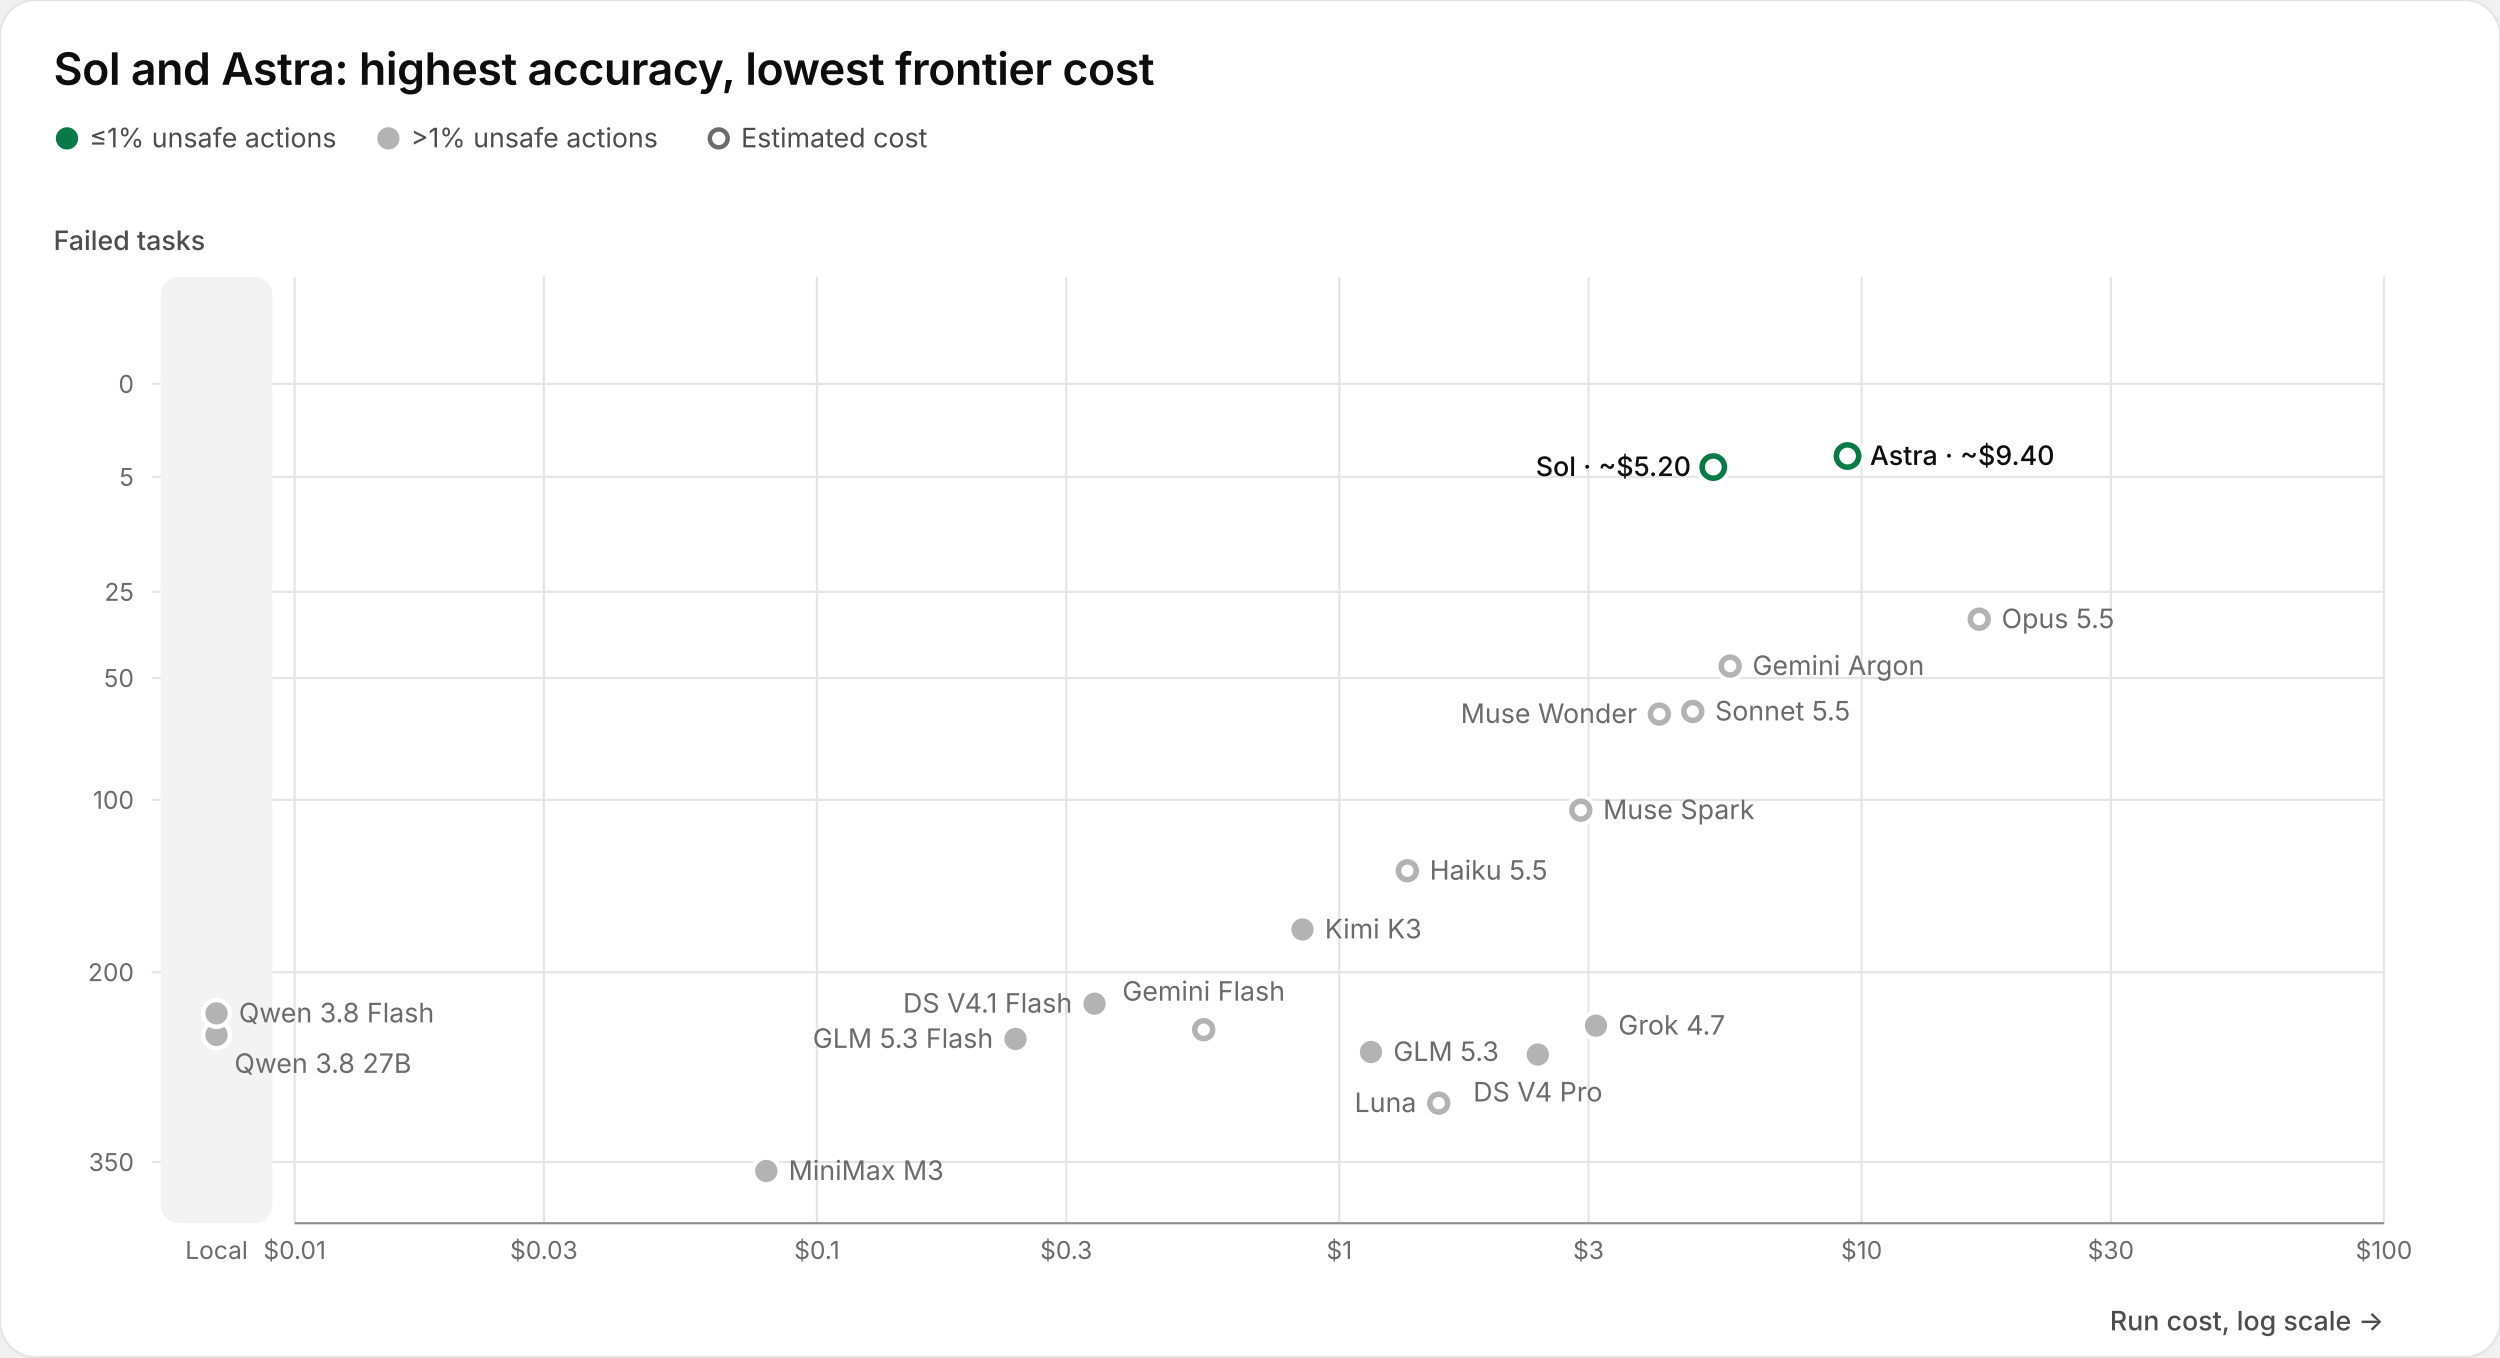
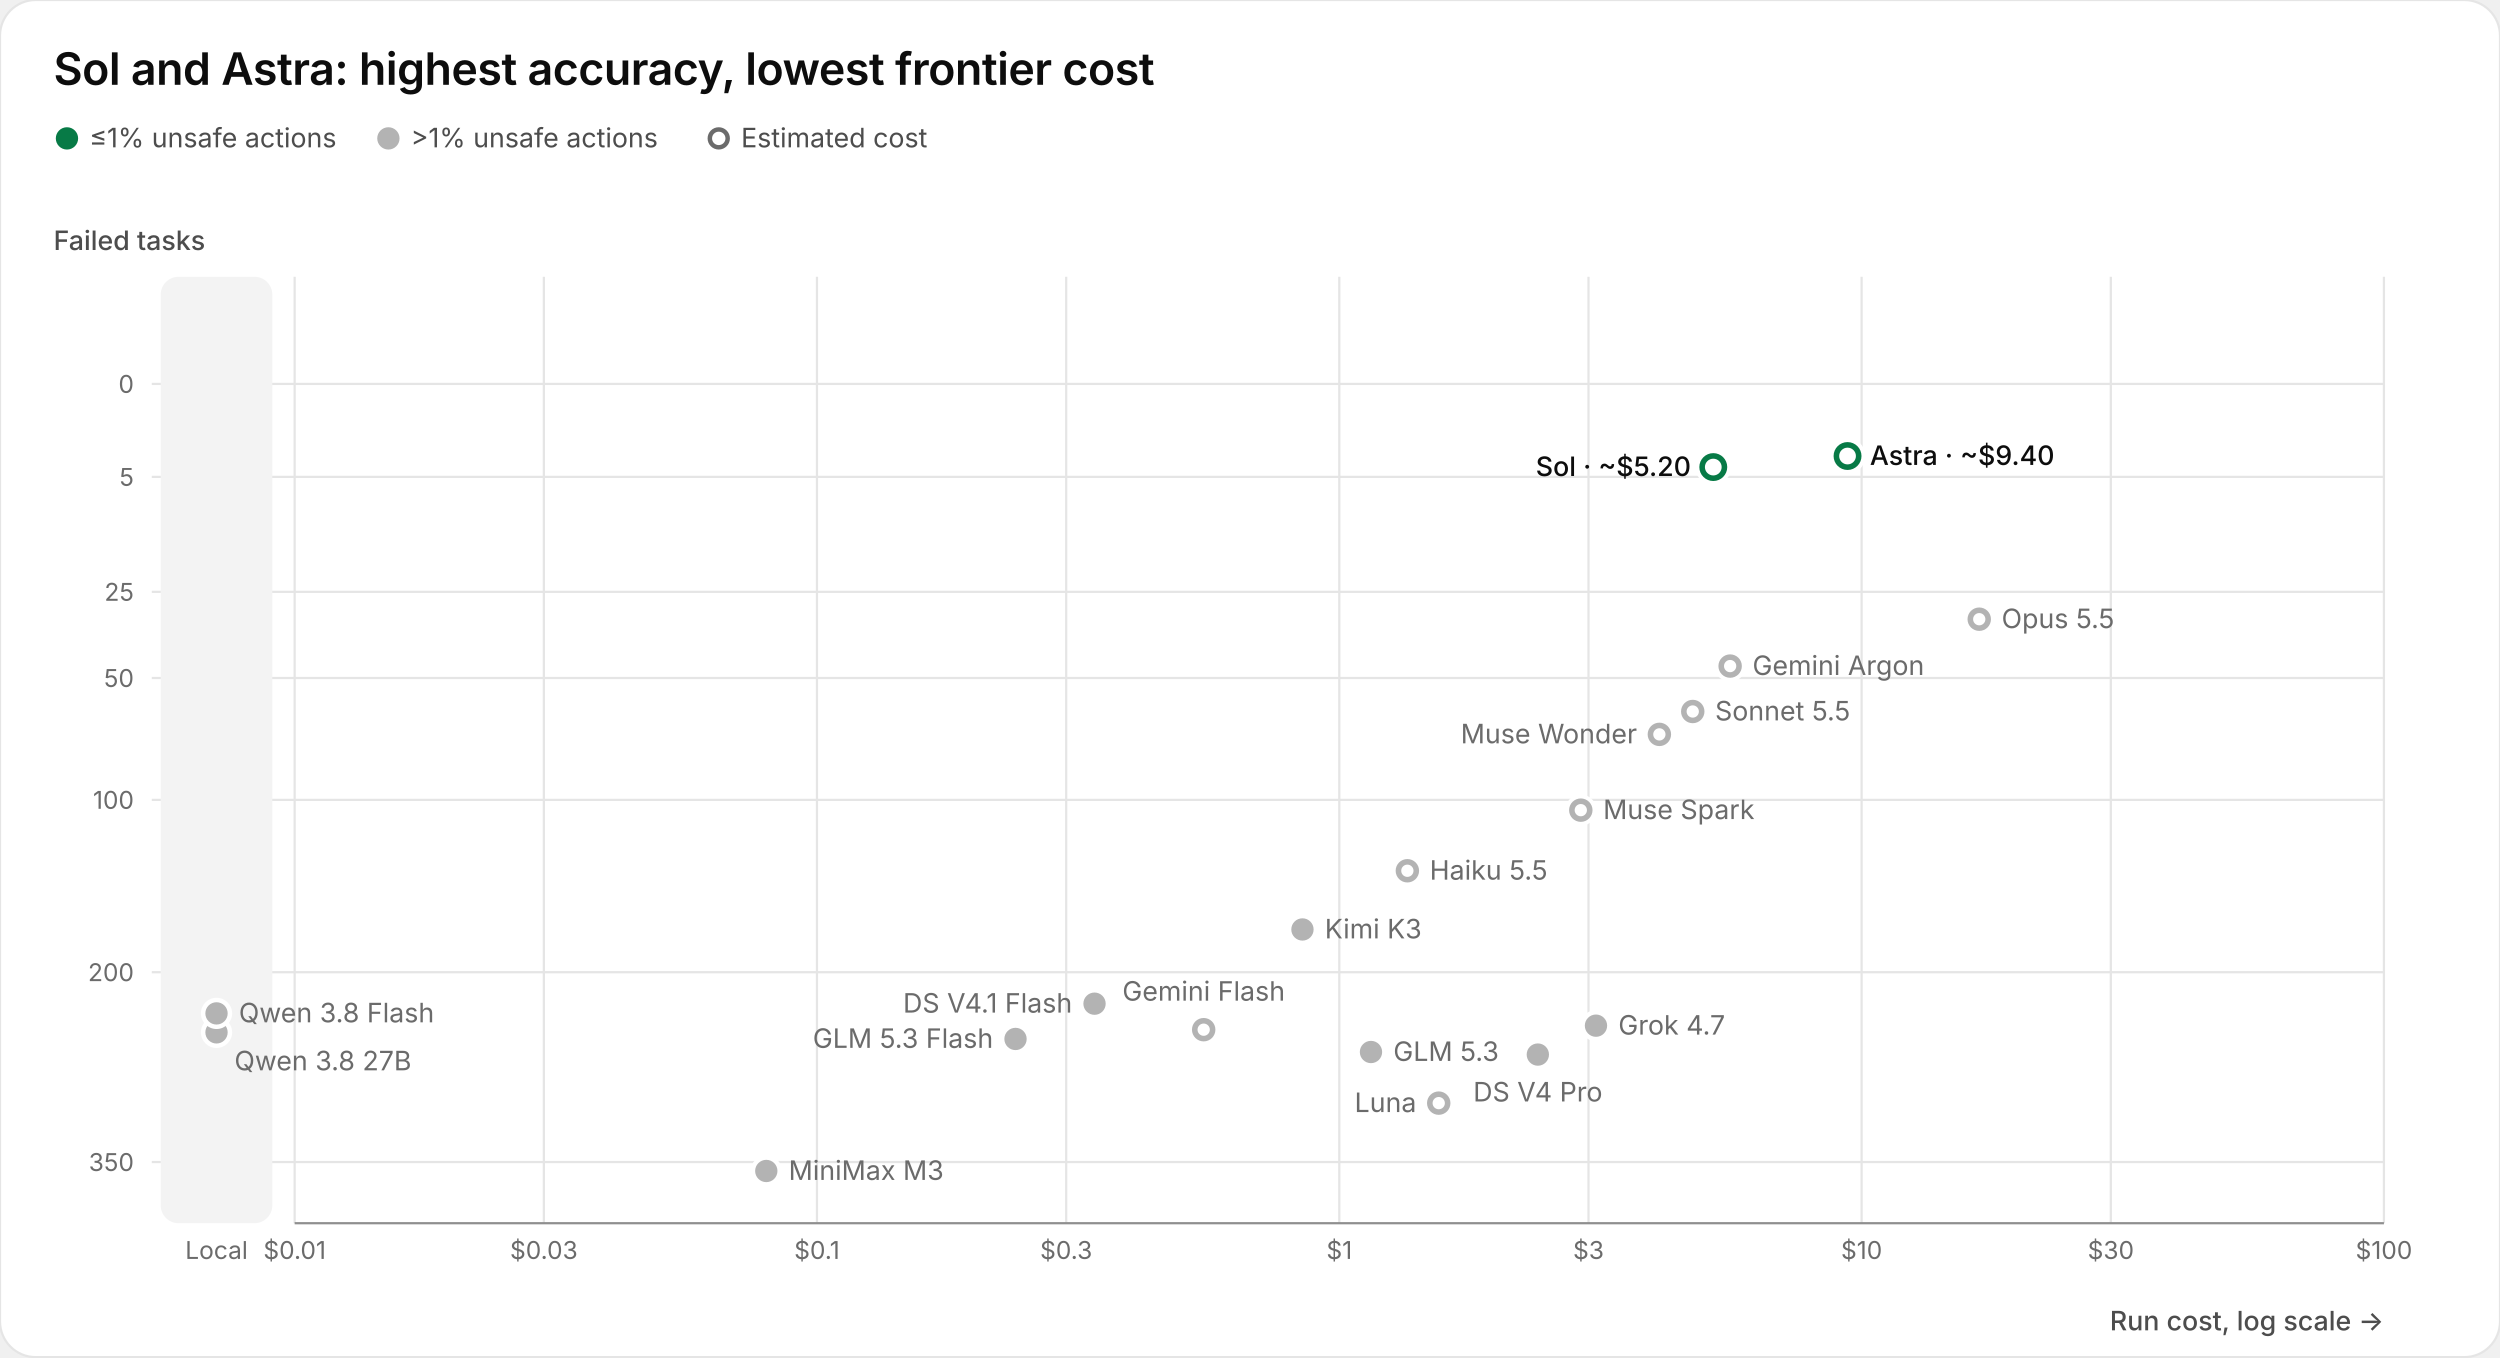
<svg xmlns="http://www.w3.org/2000/svg" width="2240" height="1216" viewBox="0 0 2240 1216">
  <rect width="2240" height="1216" rx="32" fill="#ffffff" stroke="#e5e5e5" stroke-width="2.0" />
  <text x="48.0" y="76.0" font-family="Geist, -apple-system, BlinkMacSystemFont, 'Segoe UI', system-ui, sans-serif" font-size="40.0" font-weight="600" fill="#0d0d0d" letter-spacing="-0.01em">Sol and Astra: highest accuracy, lowest frontier cost</text>
  <circle cx="60.0" cy="124.0" r="10.0" fill="#077a46" />
  <text x="80.0" y="132.0" font-family="Geist, -apple-system, BlinkMacSystemFont, 'Segoe UI', system-ui, sans-serif" font-size="24.0" fill="#4d4d4d">≤1% unsafe actions</text>
  <circle cx="348.0" cy="124.0" r="10.0" fill="#b3b3b3" />
  <text x="368.0" y="132.0" font-family="Geist, -apple-system, BlinkMacSystemFont, 'Segoe UI', system-ui, sans-serif" font-size="24.0" fill="#4d4d4d">&gt;1% unsafe actions</text>
  <circle cx="644.0" cy="124.0" r="8.0" fill="#ffffff" stroke="#6b6b6b" stroke-width="4.0" />
  <text x="664.0" y="132.0" font-family="Geist, -apple-system, BlinkMacSystemFont, 'Segoe UI', system-ui, sans-serif" font-size="24.0" fill="#4d4d4d">Estimated cost</text>
  <line x1="136.0" x2="2136.0" y1="344.0" y2="344.0" stroke="#e5e5e5" stroke-width="2.0" />
  <text x="120.0" y="352.0" font-family="Geist, -apple-system, BlinkMacSystemFont, 'Segoe UI', system-ui, sans-serif" font-size="22.0" fill="#6b6b6b" text-anchor="end">0</text>
  <line x1="136.0" x2="2136.0" y1="427.3" y2="427.3" stroke="#e5e5e5" stroke-width="2.0" />
  <text x="120.0" y="435.3" font-family="Geist, -apple-system, BlinkMacSystemFont, 'Segoe UI', system-ui, sans-serif" font-size="22.0" fill="#6b6b6b" text-anchor="end">5</text>
  <line x1="136.0" x2="2136.0" y1="530.3" y2="530.3" stroke="#e5e5e5" stroke-width="2.0" />
  <text x="120.0" y="538.3" font-family="Geist, -apple-system, BlinkMacSystemFont, 'Segoe UI', system-ui, sans-serif" font-size="22.0" fill="#6b6b6b" text-anchor="end">25</text>
  <line x1="136.0" x2="2136.0" y1="607.5" y2="607.5" stroke="#e5e5e5" stroke-width="2.0" />
  <text x="120.0" y="615.5" font-family="Geist, -apple-system, BlinkMacSystemFont, 'Segoe UI', system-ui, sans-serif" font-size="22.0" fill="#6b6b6b" text-anchor="end">50</text>
  <line x1="136.0" x2="2136.0" y1="716.7" y2="716.7" stroke="#e5e5e5" stroke-width="2.0" />
  <text x="120.0" y="724.7" font-family="Geist, -apple-system, BlinkMacSystemFont, 'Segoe UI', system-ui, sans-serif" font-size="22.0" fill="#6b6b6b" text-anchor="end">100</text>
  <line x1="136.0" x2="2136.0" y1="871.1" y2="871.1" stroke="#e5e5e5" stroke-width="2.0" />
  <text x="120.0" y="879.1" font-family="Geist, -apple-system, BlinkMacSystemFont, 'Segoe UI', system-ui, sans-serif" font-size="22.0" fill="#6b6b6b" text-anchor="end">200</text>
  <line x1="136.0" x2="2136.0" y1="1041.2" y2="1041.2" stroke="#e5e5e5" stroke-width="2.0" />
  <text x="120.0" y="1049.2" font-family="Geist, -apple-system, BlinkMacSystemFont, 'Segoe UI', system-ui, sans-serif" font-size="22.0" fill="#6b6b6b" text-anchor="end">350</text>
  <text x="48.0" y="224.0" font-family="Geist, -apple-system, BlinkMacSystemFont, 'Segoe UI', system-ui, sans-serif" font-size="24.0" font-weight="500" fill="#4d4d4d">Failed tasks</text>
  <line x1="264.0" x2="264.0" y1="248.0" y2="1096.0" stroke="#e5e5e5" stroke-width="2.0" />
  <text x="264.0" y="1128.0" font-family="Geist, -apple-system, BlinkMacSystemFont, 'Segoe UI', system-ui, sans-serif" font-size="22.0" fill="#6b6b6b" text-anchor="middle">$0.01</text>
  <line x1="487.3" x2="487.3" y1="248.0" y2="1096.0" stroke="#e5e5e5" stroke-width="2.0" />
  <text x="487.3" y="1128.0" font-family="Geist, -apple-system, BlinkMacSystemFont, 'Segoe UI', system-ui, sans-serif" font-size="22.0" fill="#6b6b6b" text-anchor="middle">$0.03</text>
  <line x1="732.0" x2="732.0" y1="248.0" y2="1096.0" stroke="#e5e5e5" stroke-width="2.0" />
  <text x="732.0" y="1128.0" font-family="Geist, -apple-system, BlinkMacSystemFont, 'Segoe UI', system-ui, sans-serif" font-size="22.0" fill="#6b6b6b" text-anchor="middle">$0.1</text>
  <line x1="955.3" x2="955.3" y1="248.0" y2="1096.0" stroke="#e5e5e5" stroke-width="2.0" />
  <text x="955.3" y="1128.0" font-family="Geist, -apple-system, BlinkMacSystemFont, 'Segoe UI', system-ui, sans-serif" font-size="22.0" fill="#6b6b6b" text-anchor="middle">$0.3</text>
  <line x1="1200.0" x2="1200.0" y1="248.0" y2="1096.0" stroke="#e5e5e5" stroke-width="2.0" />
  <text x="1200.0" y="1128.0" font-family="Geist, -apple-system, BlinkMacSystemFont, 'Segoe UI', system-ui, sans-serif" font-size="22.0" fill="#6b6b6b" text-anchor="middle">$1</text>
  <line x1="1423.3" x2="1423.3" y1="248.0" y2="1096.0" stroke="#e5e5e5" stroke-width="2.0" />
  <text x="1423.3" y="1128.0" font-family="Geist, -apple-system, BlinkMacSystemFont, 'Segoe UI', system-ui, sans-serif" font-size="22.0" fill="#6b6b6b" text-anchor="middle">$3</text>
  <line x1="1668.0" x2="1668.0" y1="248.0" y2="1096.0" stroke="#e5e5e5" stroke-width="2.0" />
  <text x="1668.0" y="1128.0" font-family="Geist, -apple-system, BlinkMacSystemFont, 'Segoe UI', system-ui, sans-serif" font-size="22.0" fill="#6b6b6b" text-anchor="middle">$10</text>
  <line x1="1891.3" x2="1891.3" y1="248.0" y2="1096.0" stroke="#e5e5e5" stroke-width="2.0" />
  <text x="1891.3" y="1128.0" font-family="Geist, -apple-system, BlinkMacSystemFont, 'Segoe UI', system-ui, sans-serif" font-size="22.0" fill="#6b6b6b" text-anchor="middle">$30</text>
  <line x1="2136.0" x2="2136.0" y1="248.0" y2="1096.0" stroke="#e5e5e5" stroke-width="2.0" />
  <text x="2136.0" y="1128.0" font-family="Geist, -apple-system, BlinkMacSystemFont, 'Segoe UI', system-ui, sans-serif" font-size="22.0" fill="#6b6b6b" text-anchor="middle">$100</text>
  <line x1="264.0" x2="2136.0" y1="1096.0" y2="1096.0" stroke="#8f8f8f" stroke-width="2.0" />
  <rect x="144.0" y="248.0" width="100.0" height="848.0" rx="16.0" fill="#f3f3f3" />
  <text x="194.0" y="1128.0" font-family="Geist, -apple-system, BlinkMacSystemFont, 'Segoe UI', system-ui, sans-serif" font-size="22.0" fill="#6b6b6b" text-anchor="middle">Local</text>
  <text x="2136.0" y="1192.0" font-family="Geist, -apple-system, BlinkMacSystemFont, 'Segoe UI', system-ui, sans-serif" font-size="24.0" font-weight="500" fill="#4d4d4d" text-anchor="end">Run cost, log scale →</text>
  <circle cx="1261.0" cy="780.2" r="14.0" fill="#ffffff" />
  <circle cx="1261.0" cy="780.2" r="8.0" fill="#ffffff" stroke="#b3b3b3" stroke-width="5.0" />
  <circle cx="1773.4" cy="554.8" r="14.0" fill="#ffffff" />
  <circle cx="1773.4" cy="554.8" r="8.0" fill="#ffffff" stroke="#b3b3b3" stroke-width="5.0" />
  <circle cx="1516.7" cy="637.5" r="14.0" fill="#ffffff" />
  <circle cx="1516.7" cy="637.5" r="8.0" fill="#ffffff" stroke="#b3b3b3" stroke-width="5.0" />
  <circle cx="1377.9" cy="944.9" r="14.0" fill="#ffffff" />
  <circle cx="1377.9" cy="944.9" r="10.0" fill="#b3b3b3" />
  <circle cx="980.7" cy="899.3" r="14.0" fill="#ffffff" />
  <circle cx="980.7" cy="899.3" r="10.0" fill="#b3b3b3" />
  <circle cx="1078.5" cy="922.6" r="14.0" fill="#ffffff" />
  <circle cx="1078.5" cy="922.6" r="8.0" fill="#ffffff" stroke="#b3b3b3" stroke-width="5.0" />
  <circle cx="1550.2" cy="596.8" r="14.0" fill="#ffffff" />
  <circle cx="1550.2" cy="596.8" r="8.0" fill="#ffffff" stroke="#b3b3b3" stroke-width="5.0" />
  <circle cx="909.9" cy="930.9" r="14.0" fill="#ffffff" />
  <circle cx="909.9" cy="930.9" r="10.0" fill="#b3b3b3" />
  <circle cx="1228.4" cy="942.6" r="14.0" fill="#ffffff" />
  <circle cx="1228.4" cy="942.6" r="10.0" fill="#b3b3b3" />
  <circle cx="1289.1" cy="988.4" r="14.0" fill="#ffffff" />
  <circle cx="1289.1" cy="988.4" r="8.0" fill="#ffffff" stroke="#b3b3b3" stroke-width="5.0" />
  <circle cx="1430.0" cy="919.0" r="14.0" fill="#ffffff" />
  <circle cx="1430.0" cy="919.0" r="10.0" fill="#b3b3b3" />
  <circle cx="1167.0" cy="832.8" r="14.0" fill="#ffffff" />
  <circle cx="1167.0" cy="832.8" r="10.0" fill="#b3b3b3" />
  <circle cx="686.6" cy="1049.2" r="14.0" fill="#ffffff" />
  <circle cx="686.6" cy="1049.2" r="10.0" fill="#b3b3b3" />
  <circle cx="1416.4" cy="725.9" r="14.0" fill="#ffffff" />
  <circle cx="1416.4" cy="725.9" r="8.0" fill="#ffffff" stroke="#b3b3b3" stroke-width="5.0" />
-   <circle cx="1486.8" cy="639.8" r="14.0" fill="#ffffff" />
-   <circle cx="1486.8" cy="639.8" r="8.0" fill="#ffffff" stroke="#b3b3b3" stroke-width="5.0" />
-   <circle cx="194.0" cy="927.3" r="14.0" fill="#ffffff" />
-   <circle cx="194.0" cy="927.3" r="10.0" fill="#b3b3b3" />
+   <circle cx="1486.8" cy="658.0" r="14.0" fill="#ffffff" />
+   <circle cx="1486.8" cy="658.0" r="8.0" fill="#ffffff" stroke="#b3b3b3" stroke-width="5.0" />
+   <circle cx="194.0" cy="925.0" r="14.0" fill="#ffffff" />
+   <circle cx="194.0" cy="925.0" r="10.0" fill="#b3b3b3" />
  <circle cx="194.0" cy="908.0" r="14.0" fill="#ffffff" />
  <circle cx="194.0" cy="908.0" r="10.0" fill="#b3b3b3" />
  <circle cx="1655.4" cy="408.6" r="16.0" fill="#ffffff" />
  <circle cx="1655.4" cy="408.6" r="10.0" fill="#ffffff" stroke="#077a46" stroke-width="5.0" />
  <circle cx="1535.1" cy="418.5" r="16.0" fill="#ffffff" />
  <circle cx="1535.1" cy="418.5" r="10.0" fill="#ffffff" stroke="#077a46" stroke-width="5.0" />
  <text x="1675.4" y="416.6" font-family="Geist, -apple-system, BlinkMacSystemFont, 'Segoe UI', system-ui, sans-serif" font-size="24.0" font-weight="500" fill="#0d0d0d" text-anchor="start">Astra · ~$9.40</text>
  <text x="1515.1" y="426.5" font-family="Geist, -apple-system, BlinkMacSystemFont, 'Segoe UI', system-ui, sans-serif" font-size="24.0" font-weight="500" fill="#0d0d0d" text-anchor="end">Sol · ~$5.20</text>
  <text x="1793.4" y="562.8" font-family="Geist, -apple-system, BlinkMacSystemFont, 'Segoe UI', system-ui, sans-serif" font-size="24.0" font-weight="400" fill="#6b6b6b" text-anchor="start">Opus 5.5</text>
  <text x="1570.2" y="604.8" font-family="Geist, -apple-system, BlinkMacSystemFont, 'Segoe UI', system-ui, sans-serif" font-size="24.0" font-weight="400" fill="#6b6b6b" text-anchor="start">Gemini Argon</text>
  <text x="1536.7" y="645.5" font-family="Geist, -apple-system, BlinkMacSystemFont, 'Segoe UI', system-ui, sans-serif" font-size="24.0" font-weight="400" fill="#6b6b6b" text-anchor="start">Sonnet 5.5</text>
-   <text x="1466.8" y="647.8" font-family="Geist, -apple-system, BlinkMacSystemFont, 'Segoe UI', system-ui, sans-serif" font-size="24.0" font-weight="400" fill="#6b6b6b" text-anchor="end">Muse Wonder</text>
+   <text x="1466.8" y="666.0" font-family="Geist, -apple-system, BlinkMacSystemFont, 'Segoe UI', system-ui, sans-serif" font-size="24.0" font-weight="400" fill="#6b6b6b" text-anchor="end">Muse Wonder</text>
  <text x="1436.4" y="733.9" font-family="Geist, -apple-system, BlinkMacSystemFont, 'Segoe UI', system-ui, sans-serif" font-size="24.0" font-weight="400" fill="#6b6b6b" text-anchor="start">Muse Spark</text>
  <text x="1281.0" y="788.2" font-family="Geist, -apple-system, BlinkMacSystemFont, 'Segoe UI', system-ui, sans-serif" font-size="24.0" font-weight="400" fill="#6b6b6b" text-anchor="start">Haiku 5.5</text>
  <text x="1187.0" y="840.8" font-family="Geist, -apple-system, BlinkMacSystemFont, 'Segoe UI', system-ui, sans-serif" font-size="24.0" font-weight="400" fill="#6b6b6b" text-anchor="start">Kimi K3</text>
  <text x="960.7" y="907.3" font-family="Geist, -apple-system, BlinkMacSystemFont, 'Segoe UI', system-ui, sans-serif" font-size="24.0" font-weight="400" fill="#6b6b6b" text-anchor="end">DS V4.1 Flash</text>
  <text x="214.0" y="916.0" font-family="Geist, -apple-system, BlinkMacSystemFont, 'Segoe UI', system-ui, sans-serif" font-size="24.0" font-weight="400" fill="#6b6b6b" text-anchor="start">Qwen 3.8 Flash</text>
  <text x="1450.0" y="927.0" font-family="Geist, -apple-system, BlinkMacSystemFont, 'Segoe UI', system-ui, sans-serif" font-size="24.0" font-weight="400" fill="#6b6b6b" text-anchor="start">Grok 4.7</text>
  <text x="1078.5" y="896.6" font-family="Geist, -apple-system, BlinkMacSystemFont, 'Segoe UI', system-ui, sans-serif" font-size="24.0" font-weight="400" fill="#6b6b6b" text-anchor="middle">Gemini Flash</text>
-   <text x="210.0" y="961.3" font-family="Geist, -apple-system, BlinkMacSystemFont, 'Segoe UI', system-ui, sans-serif" font-size="24.0" font-weight="400" fill="#6b6b6b" text-anchor="start">Qwen 3.8 27B</text>
+   <text x="210.0" y="959.0" font-family="Geist, -apple-system, BlinkMacSystemFont, 'Segoe UI', system-ui, sans-serif" font-size="24.0" font-weight="400" fill="#6b6b6b" text-anchor="start">Qwen 3.8 27B</text>
  <text x="889.9" y="938.9" font-family="Geist, -apple-system, BlinkMacSystemFont, 'Segoe UI', system-ui, sans-serif" font-size="24.0" font-weight="400" fill="#6b6b6b" text-anchor="end">GLM 5.3 Flash</text>
  <text x="1248.4" y="950.6" font-family="Geist, -apple-system, BlinkMacSystemFont, 'Segoe UI', system-ui, sans-serif" font-size="24.0" font-weight="400" fill="#6b6b6b" text-anchor="start">GLM 5.3</text>
  <text x="1377.9" y="986.9" font-family="Geist, -apple-system, BlinkMacSystemFont, 'Segoe UI', system-ui, sans-serif" font-size="24.0" font-weight="400" fill="#6b6b6b" text-anchor="middle">DS V4 Pro</text>
  <text x="1269.1" y="996.4" font-family="Geist, -apple-system, BlinkMacSystemFont, 'Segoe UI', system-ui, sans-serif" font-size="24.0" font-weight="400" fill="#6b6b6b" text-anchor="end">Luna</text>
  <text x="706.6" y="1057.2" font-family="Geist, -apple-system, BlinkMacSystemFont, 'Segoe UI', system-ui, sans-serif" font-size="24.0" font-weight="400" fill="#6b6b6b" text-anchor="start">MiniMax M3</text>
</svg>
